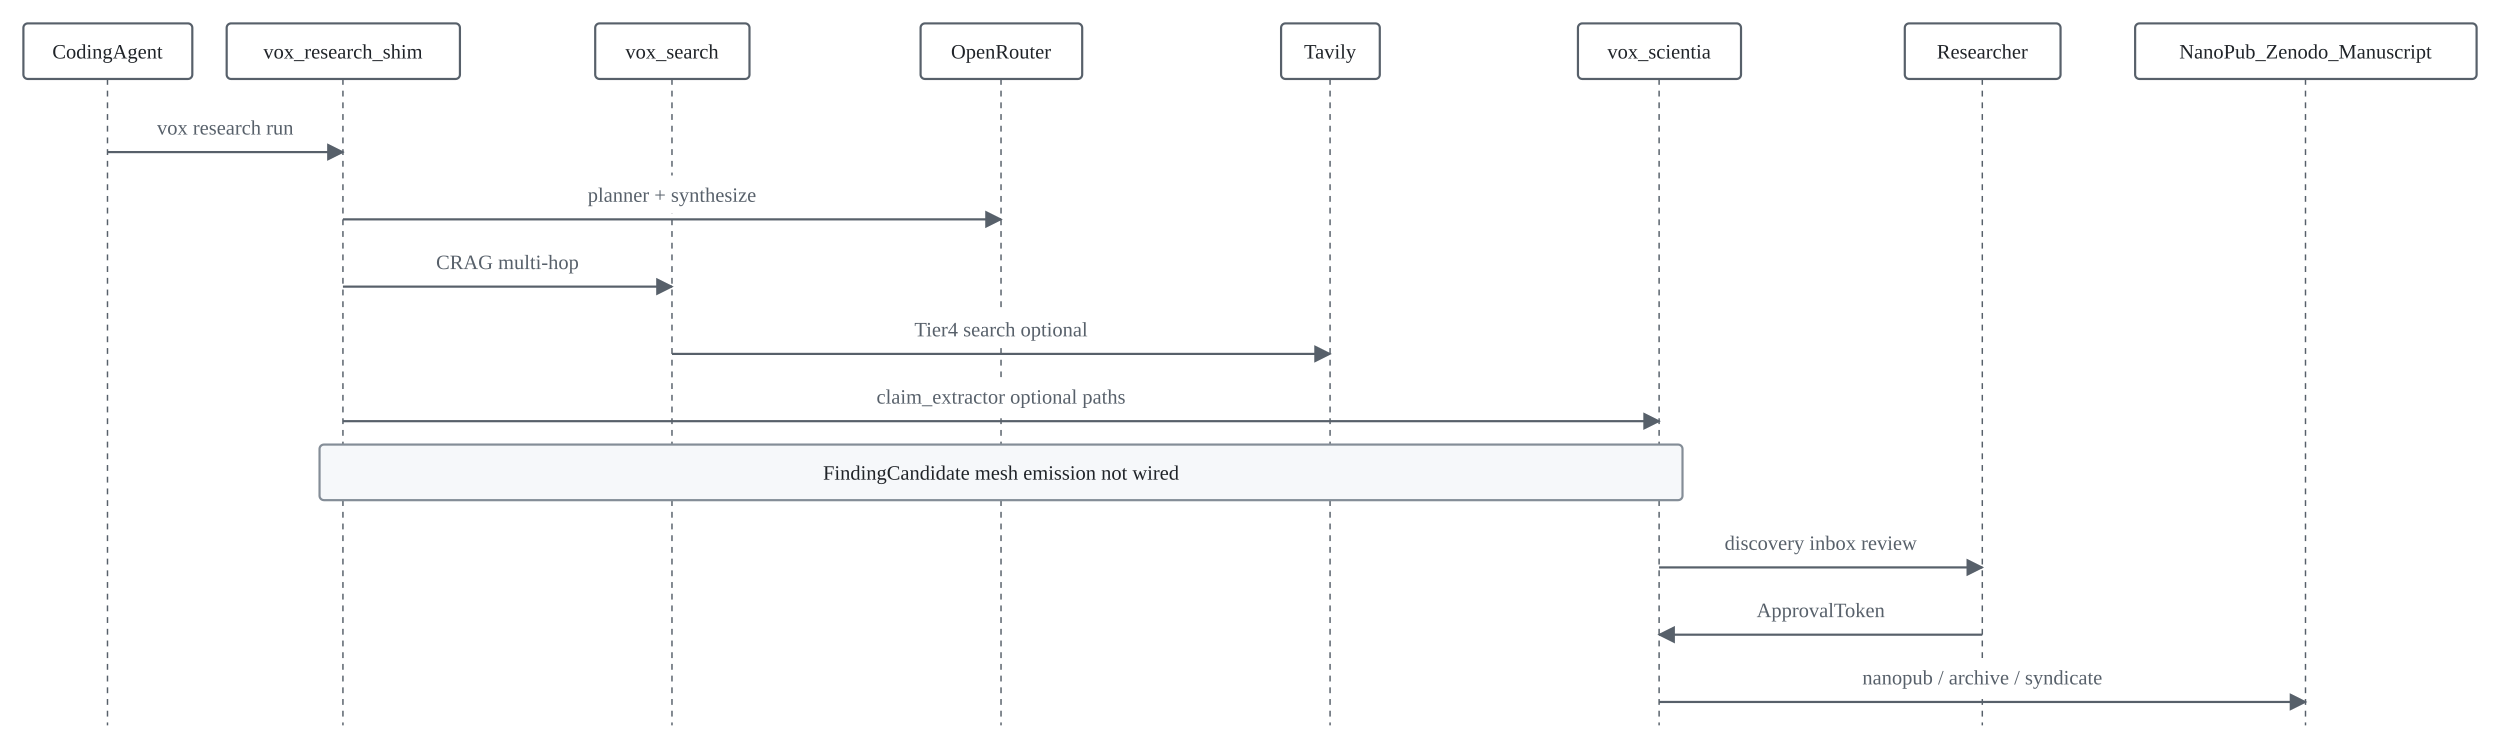
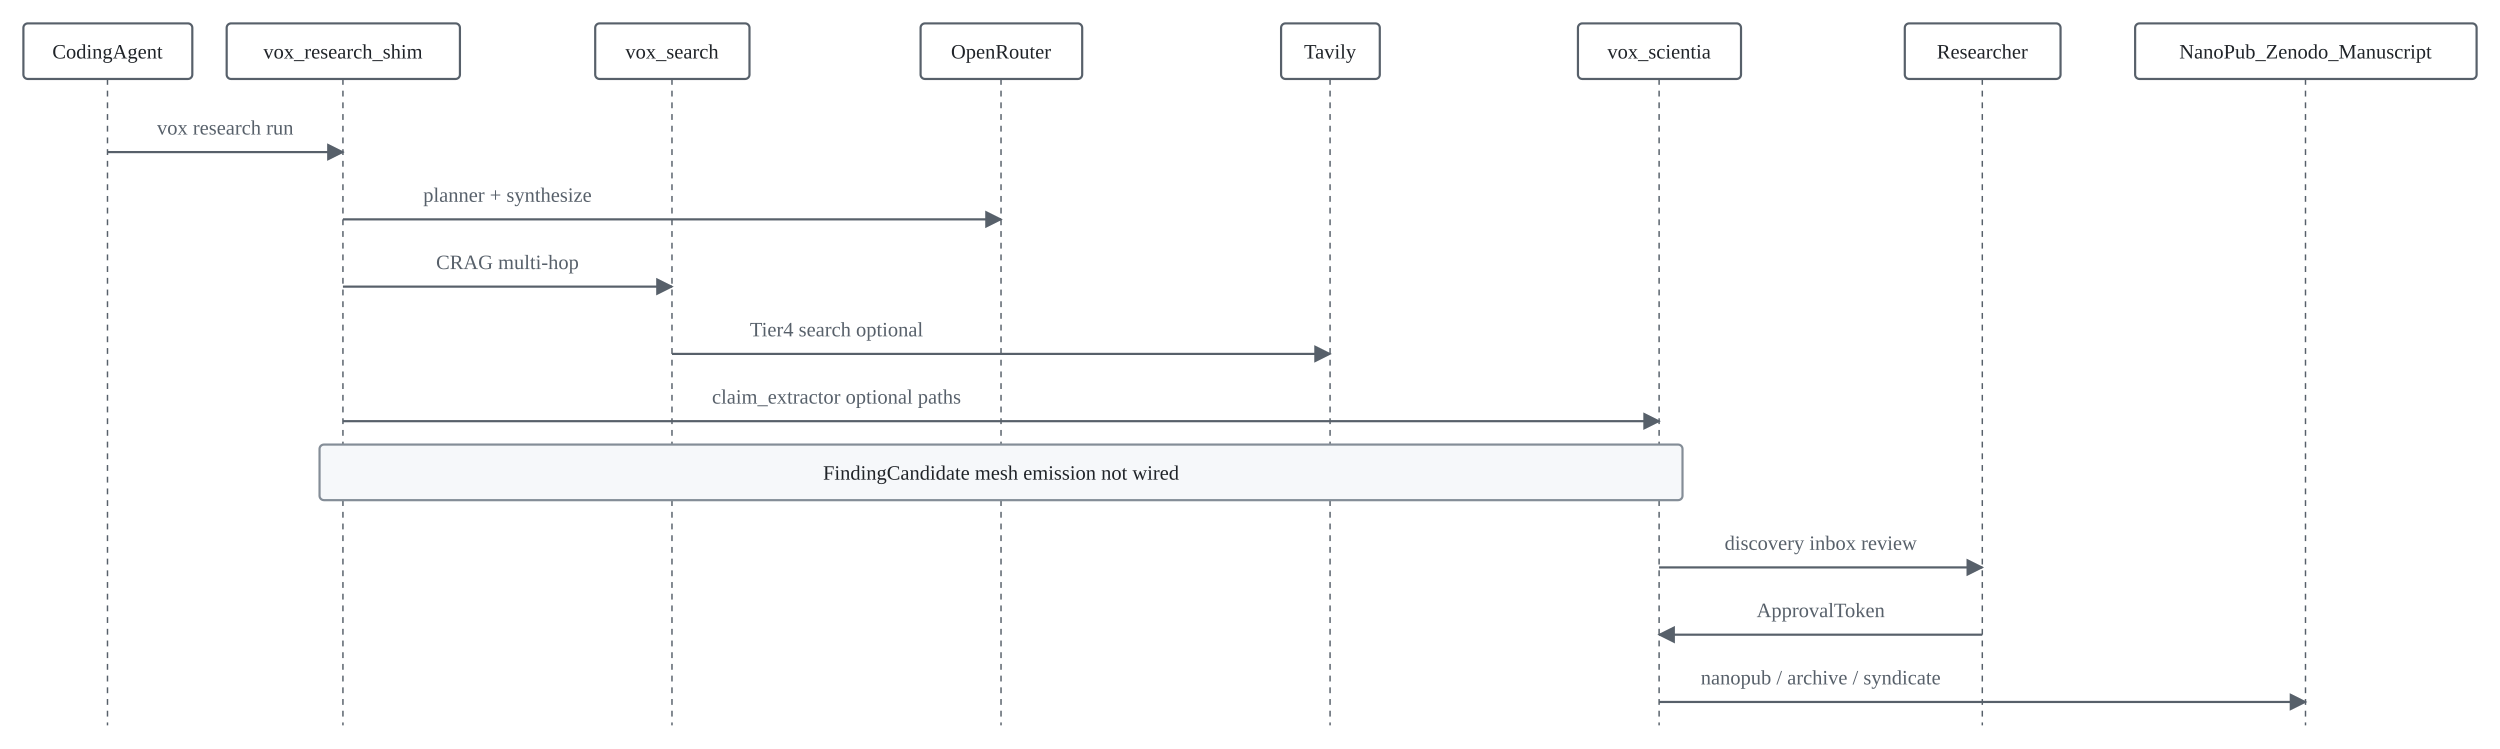
<svg xmlns="http://www.w3.org/2000/svg" viewBox="0 0 1709.5 512" role="img" aria-labelledby="vd-seq-title vd-seq-desc" class="vd-diagram" style="font-family:var(--vd-font,system-ui,sans-serif);font-size:14px">
  <defs>
    <marker id="vd-seq-arrow" viewBox="0 0 10 10" refX="9" refY="5" markerWidth="8" markerHeight="8" orient="auto">
      <path d="M0 0L10 5L0 10z" style="fill:var(--vd-edge,#57606a)" />
    </marker>
  </defs>
  <g class="vd-lifelines" style="fill:none;stroke:var(--vd-edge,#57606a);stroke-width:1;stroke-dasharray:4 4">
    <path class="vd-lifeline" d="M73.5 54L73.5 496" />
    <path class="vd-lifeline" d="M234.5 54L234.5 496" />
    <path class="vd-lifeline" d="M459.5 54L459.5 496" />
    <path class="vd-lifeline" d="M684.5 54L684.5 496" />
    <path class="vd-lifeline" d="M909.5 54L909.5 496" />
    <path class="vd-lifeline" d="M1134.5 54L1134.5 496" />
    <path class="vd-lifeline" d="M1355.5 54L1355.5 496" />
    <path class="vd-lifeline" d="M1576.5 54L1576.5 496" />
  </g>
  <g class="vd-nodes">
    <g class="vd-node">
      <rect class="vd-node-shape" x="16" y="16" width="115.5" height="38" rx="3" style="fill:var(--vd-node-fill,#fff);stroke:var(--vd-node-stroke,#57606a);stroke-width:1.5" />
      <text class="vd-label" x="73.5" y="40" text-anchor="middle" style="fill:var(--vd-text,#1f2328);stroke:none">
        <tspan x="73.5" dy="0">CodingAgent</tspan>
      </text>
    </g>
    <g class="vd-node">
      <rect class="vd-node-shape" x="155" y="16" width="159.5" height="38" rx="3" style="fill:var(--vd-node-fill,#fff);stroke:var(--vd-node-stroke,#57606a);stroke-width:1.5" />
      <text class="vd-label" x="234.5" y="40" text-anchor="middle" style="fill:var(--vd-text,#1f2328);stroke:none">
        <tspan x="234.5" dy="0">vox_research_shim</tspan>
      </text>
    </g>
    <g class="vd-node">
      <rect class="vd-node-shape" x="407" y="16" width="105.5" height="38" rx="3" style="fill:var(--vd-node-fill,#fff);stroke:var(--vd-node-stroke,#57606a);stroke-width:1.5" />
      <text class="vd-label" x="459.5" y="40" text-anchor="middle" style="fill:var(--vd-text,#1f2328);stroke:none">
        <tspan x="459.5" dy="0">vox_search</tspan>
      </text>
    </g>
    <g class="vd-node">
      <rect class="vd-node-shape" x="629.5" y="16" width="110.5" height="38" rx="3" style="fill:var(--vd-node-fill,#fff);stroke:var(--vd-node-stroke,#57606a);stroke-width:1.5" />
      <text class="vd-label" x="684.5" y="40" text-anchor="middle" style="fill:var(--vd-text,#1f2328);stroke:none">
        <tspan x="684.5" dy="0">OpenRouter</tspan>
      </text>
    </g>
    <g class="vd-node">
      <rect class="vd-node-shape" x="876" y="16" width="67.5" height="38" rx="3" style="fill:var(--vd-node-fill,#fff);stroke:var(--vd-node-stroke,#57606a);stroke-width:1.5" />
      <text class="vd-label" x="909.5" y="40" text-anchor="middle" style="fill:var(--vd-text,#1f2328);stroke:none">
        <tspan x="909.5" dy="0">Tavily</tspan>
      </text>
    </g>
    <g class="vd-node">
      <rect class="vd-node-shape" x="1079" y="16" width="111.5" height="38" rx="3" style="fill:var(--vd-node-fill,#fff);stroke:var(--vd-node-stroke,#57606a);stroke-width:1.5" />
      <text class="vd-label" x="1134.5" y="40" text-anchor="middle" style="fill:var(--vd-text,#1f2328);stroke:none">
        <tspan x="1134.5" dy="0">vox_scientia</tspan>
      </text>
    </g>
    <g class="vd-node">
      <rect class="vd-node-shape" x="1302.5" y="16" width="106.5" height="38" rx="3" style="fill:var(--vd-node-fill,#fff);stroke:var(--vd-node-stroke,#57606a);stroke-width:1.5" />
      <text class="vd-label" x="1355.5" y="40" text-anchor="middle" style="fill:var(--vd-text,#1f2328);stroke:none">
        <tspan x="1355.5" dy="0">Researcher</tspan>
      </text>
    </g>
    <g class="vd-node">
      <rect class="vd-node-shape" x="1460" y="16" width="233.5" height="38" rx="3" style="fill:var(--vd-node-fill,#fff);stroke:var(--vd-node-stroke,#57606a);stroke-width:1.5" />
      <text class="vd-label" x="1576.5" y="40" text-anchor="middle" style="fill:var(--vd-text,#1f2328);stroke:none">
        <tspan x="1576.5" dy="0">NanoPub_Zenodo_Manuscript</tspan>
      </text>
    </g>
  </g>
  <g class="vd-notes">
    <rect class="vd-note" x="218.5" y="304" width="932" height="38" rx="3" style="fill:var(--vd-container-fill,#f6f8fa);stroke:var(--vd-container-stroke,#848d97);stroke-width:1.5" />
    <text class="vd-note-label" x="684.5" y="328" text-anchor="middle" style="fill:var(--vd-text,#1f2328);stroke:none">
      <tspan x="684.5" dy="0">FindingCandidate mesh emission not wired</tspan>
    </text>
  </g>
  <g class="vd-edges" style="fill:none;stroke:var(--vd-edge,#57606a);stroke-width:1.5">
    <path class="vd-edge" d="M73.5 104L234.5 104" marker-end="url(#vd-seq-arrow)" />
    <path class="vd-edge" d="M234.5 150L684.5 150" marker-end="url(#vd-seq-arrow)" />
    <path class="vd-edge" d="M234.5 196L459.5 196" marker-end="url(#vd-seq-arrow)" />
    <path class="vd-edge" d="M459.5 242L909.5 242" marker-end="url(#vd-seq-arrow)" />
    <path class="vd-edge" d="M234.5 288L1134.5 288" marker-end="url(#vd-seq-arrow)" />
    <path class="vd-edge" d="M1134.5 388L1355.5 388" marker-end="url(#vd-seq-arrow)" />
    <path class="vd-edge" d="M1355.5 434L1134.5 434" marker-end="url(#vd-seq-arrow)" />
    <path class="vd-edge" d="M1134.5 480L1576.5 480" marker-end="url(#vd-seq-arrow)" />
  </g>
  <g class="vd-edge-labels">
    <rect class="vd-edge-label-bg" x="93.5" y="74" width="121" height="26" style="fill:var(--vd-bg,#fff);stroke:none" />
    <text class="vd-edge-label" x="154" y="92" text-anchor="middle" style="fill:var(--vd-muted,#57606a);stroke:none">
      <tspan x="154" dy="0">vox research run</tspan>
    </text>
-     <rect class="vd-edge-label-bg" x="386" y="120" width="147.5" height="26" style="fill:var(--vd-bg,#fff);stroke:none" />
-     <text class="vd-edge-label" x="459.5" y="138" text-anchor="middle" style="fill:var(--vd-muted,#57606a);stroke:none">
-       <tspan x="459.5" dy="0">planner + synthesize</tspan>
+     <rect class="vd-edge-label-bg" x="273.5" y="120" width="147.5" height="26" style="fill:var(--vd-bg,#fff);stroke:none" />
+     <text class="vd-edge-label" x="347" y="138" text-anchor="middle" style="fill:var(--vd-muted,#57606a);stroke:none">
+       <tspan x="347" dy="0">planner + synthesize</tspan>
    </text>
    <rect class="vd-edge-label-bg" x="288" y="166" width="118.5" height="26" style="fill:var(--vd-bg,#fff);stroke:none" />
    <text class="vd-edge-label" x="347" y="184" text-anchor="middle" style="fill:var(--vd-muted,#57606a);stroke:none">
      <tspan x="347" dy="0">CRAG multi-hop</tspan>
    </text>
-     <rect class="vd-edge-label-bg" x="610" y="212" width="149.5" height="26" style="fill:var(--vd-bg,#fff);stroke:none" />
-     <text class="vd-edge-label" x="684.5" y="230" text-anchor="middle" style="fill:var(--vd-muted,#57606a);stroke:none">
-       <tspan x="684.5" dy="0">Tier4 search optional</tspan>
+     <rect class="vd-edge-label-bg" x="497.5" y="212" width="149.5" height="26" style="fill:var(--vd-bg,#fff);stroke:none" />
+     <text class="vd-edge-label" x="572" y="230" text-anchor="middle" style="fill:var(--vd-muted,#57606a);stroke:none">
+       <tspan x="572" dy="0">Tier4 search optional</tspan>
    </text>
-     <rect class="vd-edge-label-bg" x="580" y="258" width="209" height="26" style="fill:var(--vd-bg,#fff);stroke:none" />
-     <text class="vd-edge-label" x="684.5" y="276" text-anchor="middle" style="fill:var(--vd-muted,#57606a);stroke:none">
-       <tspan x="684.5" dy="0">claim_extractor optional paths</tspan>
+     <rect class="vd-edge-label-bg" x="467.5" y="258" width="209" height="26" style="fill:var(--vd-bg,#fff);stroke:none" />
+     <text class="vd-edge-label" x="572" y="276" text-anchor="middle" style="fill:var(--vd-muted,#57606a);stroke:none">
+       <tspan x="572" dy="0">claim_extractor optional paths</tspan>
    </text>
    <rect class="vd-edge-label-bg" x="1165" y="358" width="160.5" height="26" style="fill:var(--vd-bg,#fff);stroke:none" />
    <text class="vd-edge-label" x="1245" y="376" text-anchor="middle" style="fill:var(--vd-muted,#57606a);stroke:none">
      <tspan x="1245" dy="0">discovery inbox review</tspan>
    </text>
    <rect class="vd-edge-label-bg" x="1190" y="404" width="110" height="26" style="fill:var(--vd-bg,#fff);stroke:none" />
    <text class="vd-edge-label" x="1245" y="422" text-anchor="middle" style="fill:var(--vd-muted,#57606a);stroke:none">
      <tspan x="1245" dy="0">ApprovalToken</tspan>
    </text>
-     <rect class="vd-edge-label-bg" x="1253" y="450" width="205" height="26" style="fill:var(--vd-bg,#fff);stroke:none" />
-     <text class="vd-edge-label" x="1355.5" y="468" text-anchor="middle" style="fill:var(--vd-muted,#57606a);stroke:none">
-       <tspan x="1355.5" dy="0">nanopub / archive / syndicate</tspan>
+     <rect class="vd-edge-label-bg" x="1142.5" y="450" width="205" height="26" style="fill:var(--vd-bg,#fff);stroke:none" />
+     <text class="vd-edge-label" x="1245" y="468" text-anchor="middle" style="fill:var(--vd-muted,#57606a);stroke:none">
+       <tspan x="1245" dy="0">nanopub / archive / syndicate</tspan>
    </text>
  </g>
</svg>
